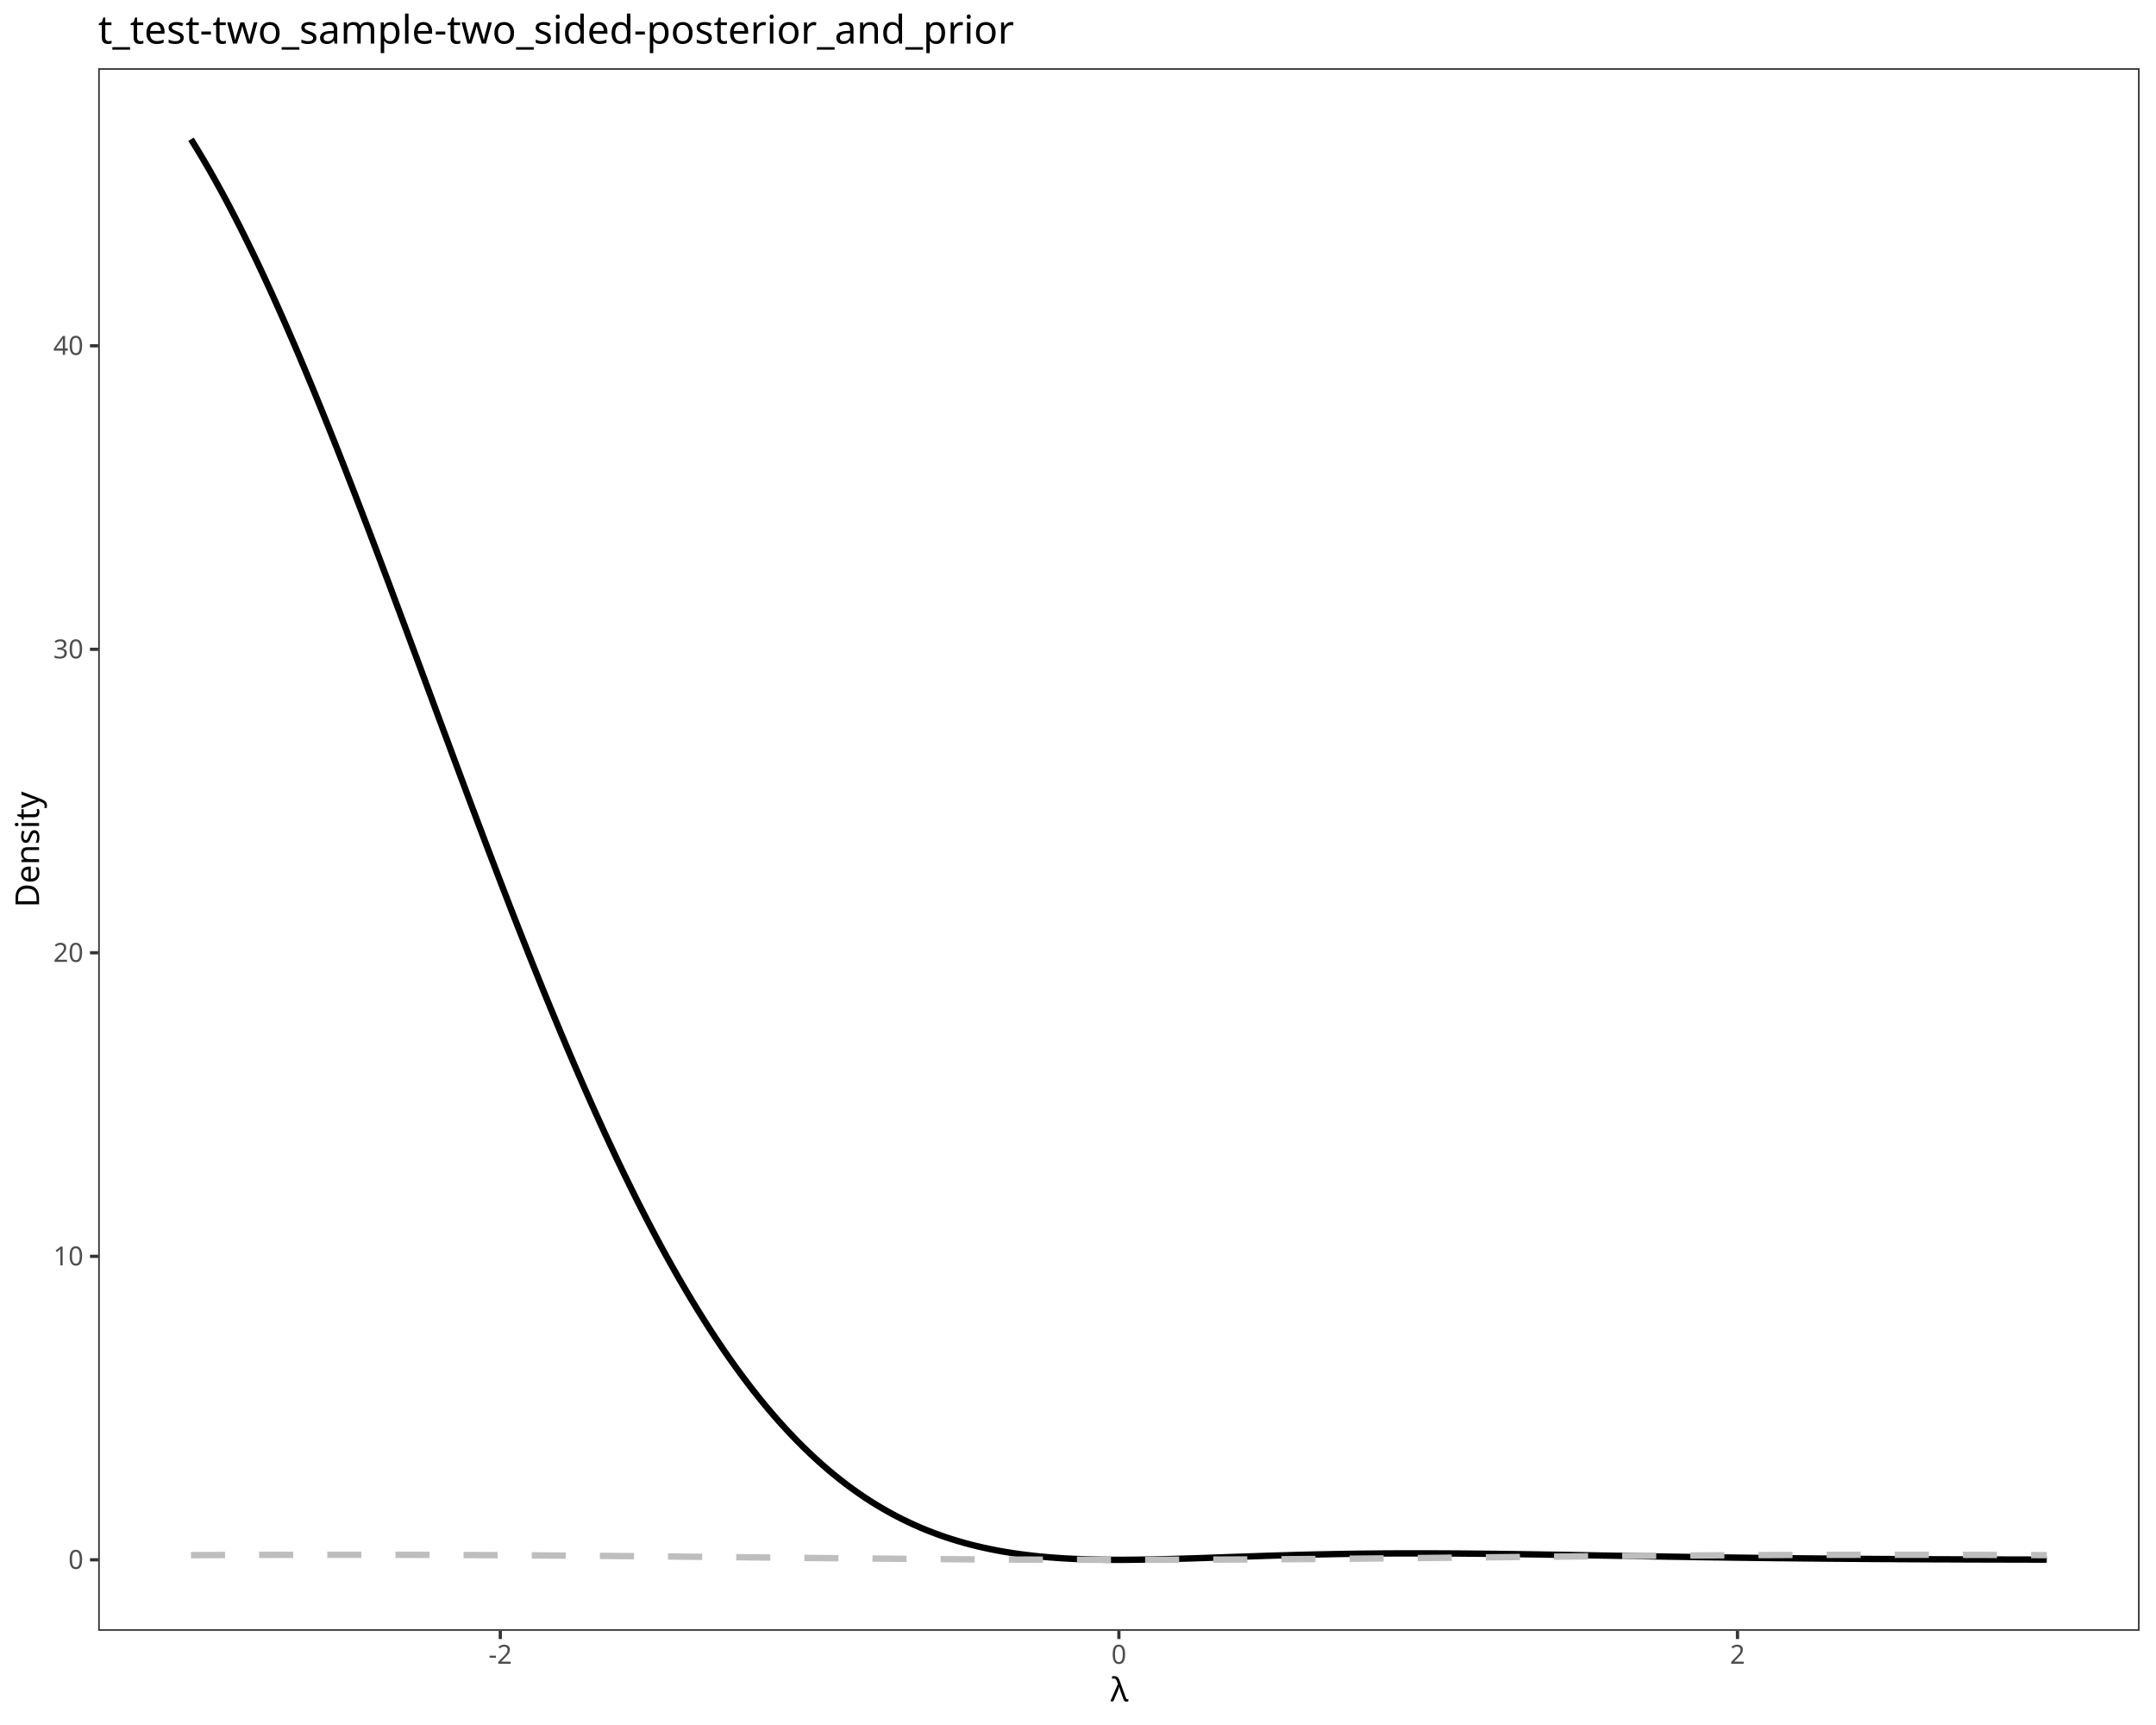
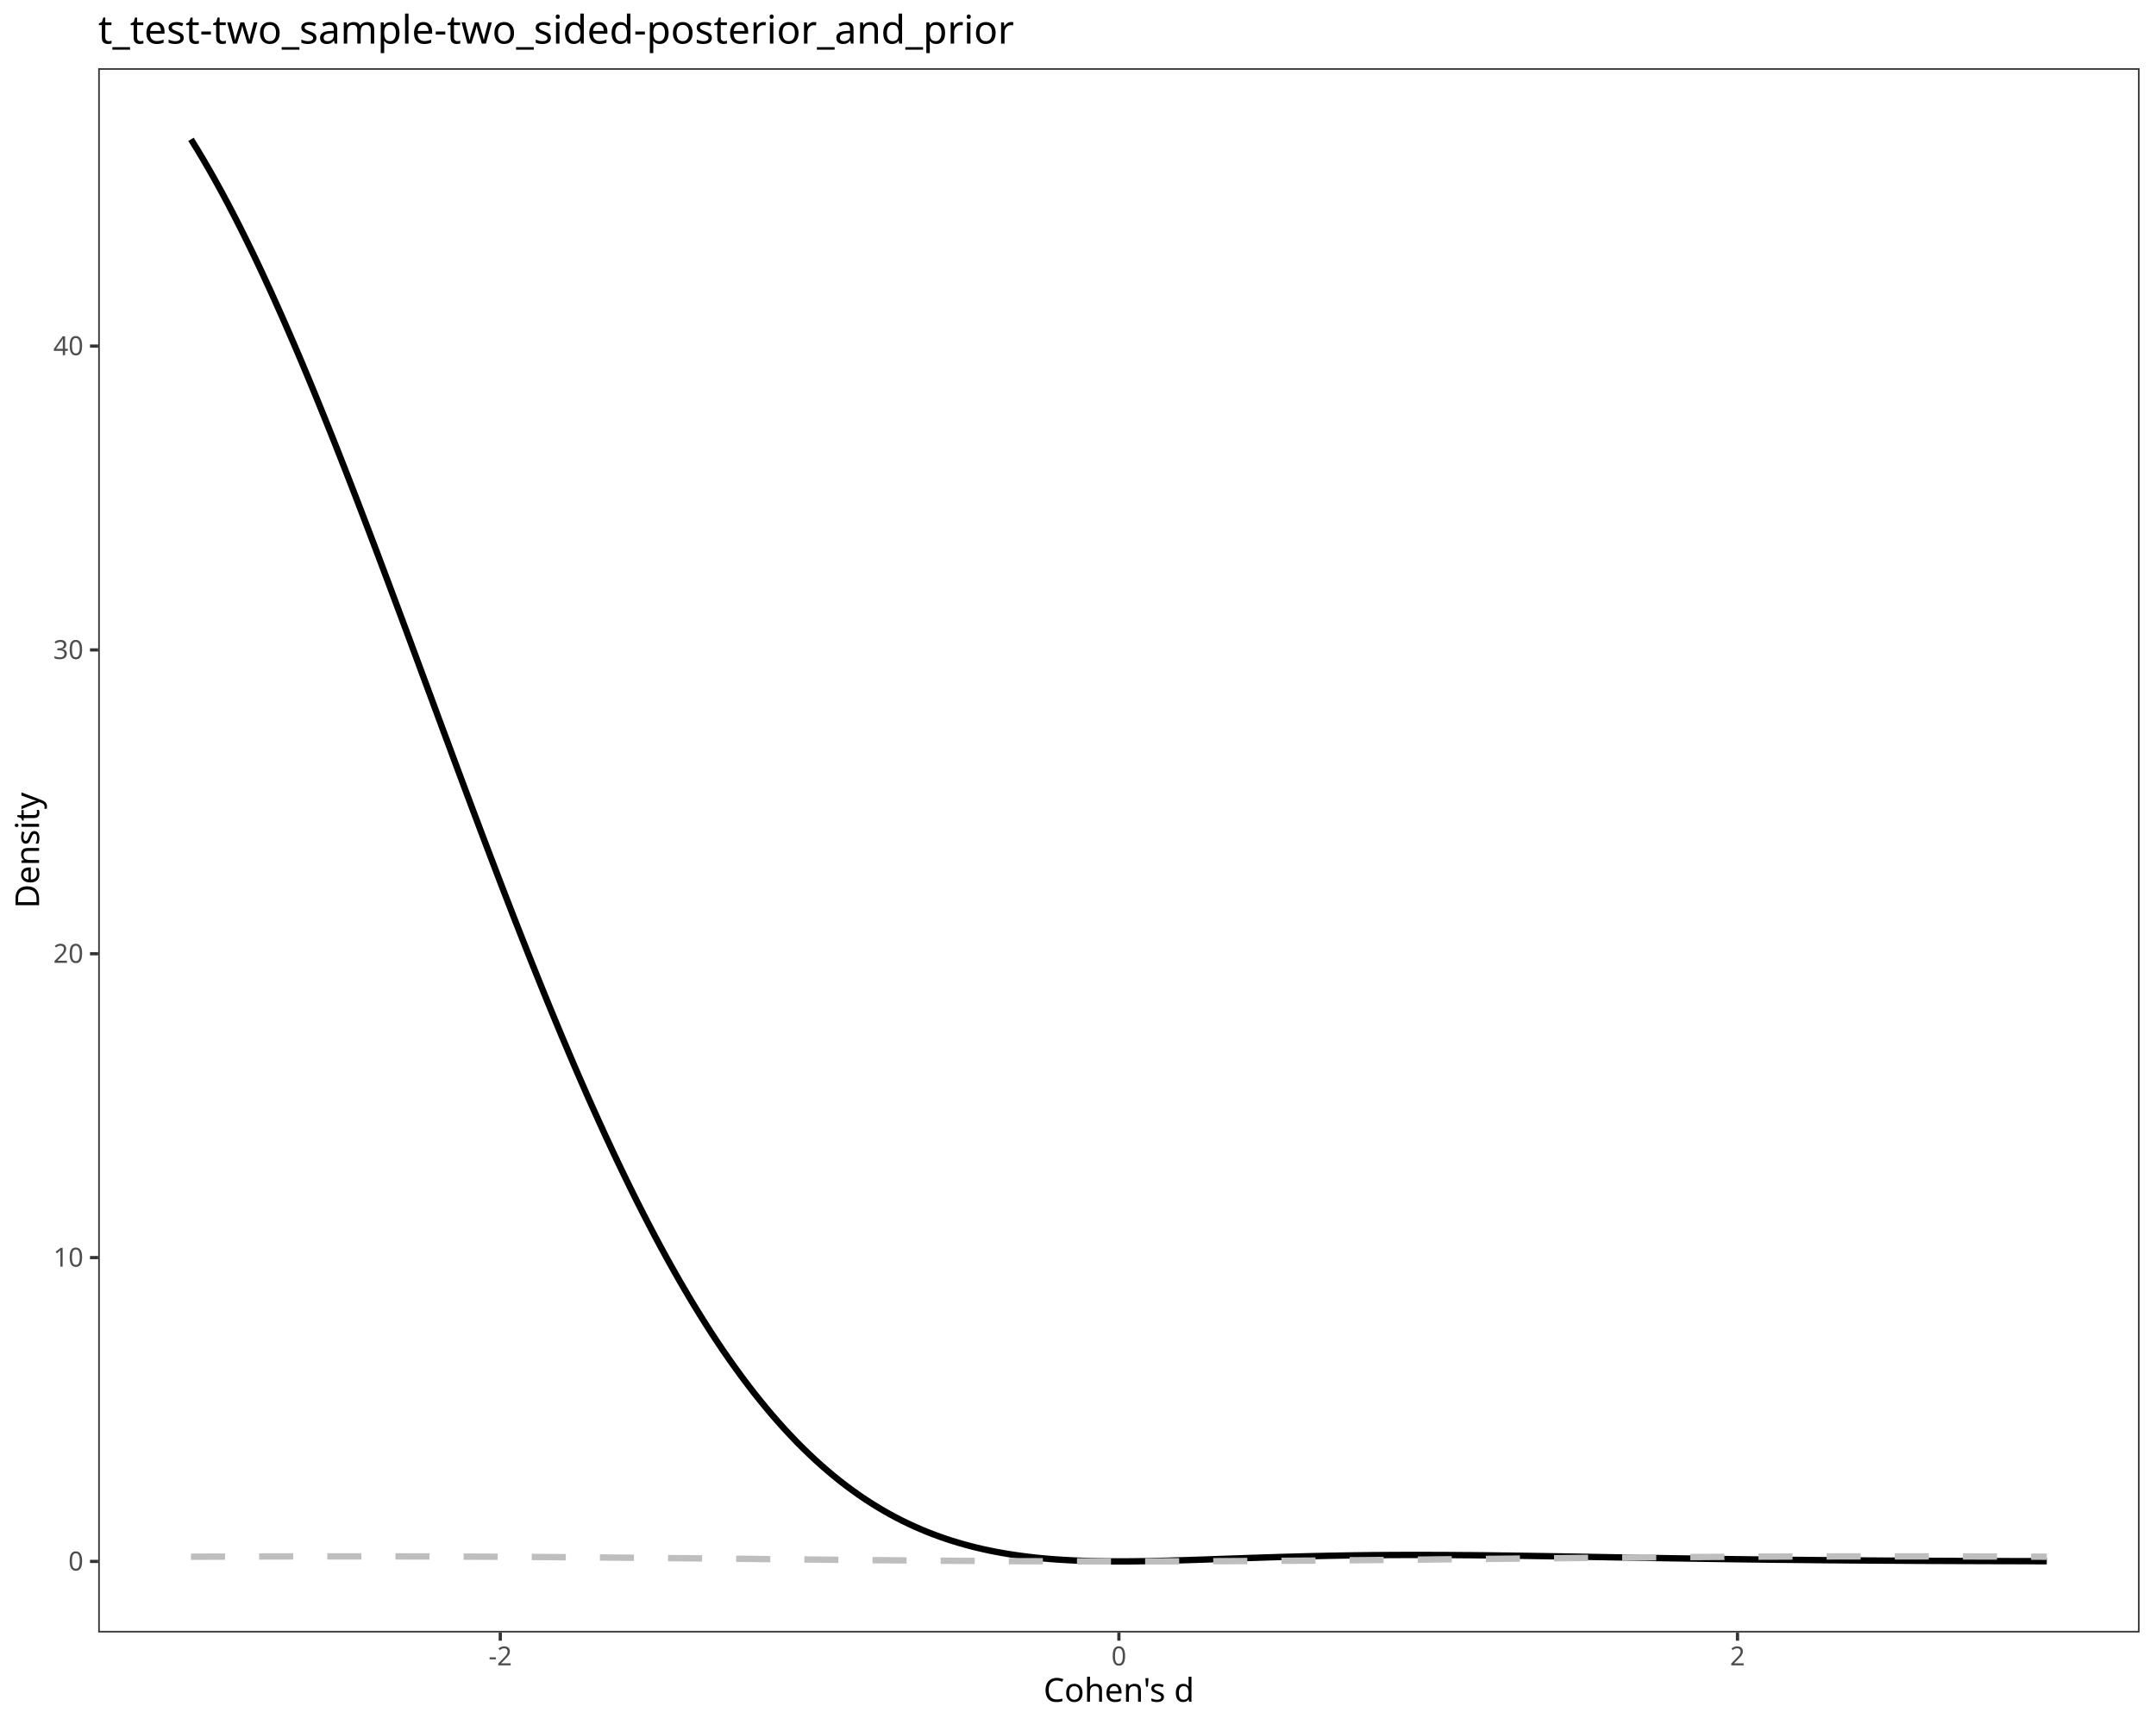
<svg xmlns="http://www.w3.org/2000/svg" class="svglite" data-engine-version="2.0" width="720.00pt" height="576.00pt" viewBox="0 0 720.00 576.00">
  <defs>
    <style type="text/css">
    .svglite line, .svglite polyline, .svglite polygon, .svglite path, .svglite rect, .svglite circle {
      fill: none;
      stroke: #000000;
      stroke-linecap: round;
      stroke-linejoin: round;
      stroke-miterlimit: 10.00;
    }
  </style>
  </defs>
  <rect width="100%" height="100%" style="stroke: none; fill: #FFFFFF;" />
  <defs>
    <clipPath id="cpMC4wMHw3MjAuMDB8MC4wMHw1NzYuMDA=">
      <rect x="0.00" y="0.00" width="720.00" height="576.00" />
    </clipPath>
  </defs>
  <g clip-path="url(#cpMC4wMHw3MjAuMDB8MC4wMHw1NzYuMDA=)">
    <rect x="0.00" y="0.00" width="720.00" height="576.00" style="stroke-width: 1.07; stroke: #FFFFFF; fill: #FFFFFF;" />
  </g>
  <defs>
-     <clipPath id="cpMzIuNzl8NzE0LjUyfDIyLjc4fDU0NC41Ng==">
-       <rect x="32.79" y="22.78" width="681.73" height="521.77" />
+     <clipPath id="cpMzIuNzl8NzE0LjUyfDIyLjc4fDU0NS4xMQ==">
+       <rect x="32.79" y="22.78" width="681.73" height="522.33" />
    </clipPath>
  </defs>
-   <g clip-path="url(#cpMzIuNzl8NzE0LjUyfDIyLjc4fDU0NC41Ng==)">
-     <rect x="32.79" y="22.78" width="681.73" height="521.77" style="stroke-width: 1.07; stroke: none; fill: #FFFFFF;" />
-     <polyline points="63.78,46.50 65.85,49.84 67.91,53.28 69.98,56.83 72.04,60.49 74.11,64.25 76.18,68.11 78.24,72.07 80.31,76.12 82.37,80.27 84.44,84.51 86.51,88.83 88.57,93.24 90.64,97.74 92.70,102.31 94.77,106.96 96.83,111.69 98.90,116.48 100.97,121.35 103.03,126.28 105.10,131.27 107.16,136.33 109.23,141.44 111.30,146.60 113.36,151.81 115.43,157.07 117.49,162.37 119.56,167.71 121.62,173.09 123.69,178.50 125.76,183.95 127.82,189.42 129.89,194.91 131.95,200.43 134.02,205.96 136.09,211.51 138.15,217.07 140.22,222.63 142.28,228.20 144.35,233.78 146.41,239.35 148.48,244.91 150.55,250.47 152.61,256.02 154.68,261.55 156.74,267.07 158.81,272.56 160.88,278.04 162.94,283.49 165.01,288.91 167.07,294.29 169.14,299.65 171.20,304.97 173.27,310.25 175.34,315.49 177.40,320.68 179.47,325.83 181.53,330.93 183.60,335.98 185.67,340.98 187.73,345.92 189.80,350.81 191.86,355.64 193.93,360.41 195.99,365.11 198.06,369.75 200.13,374.33 202.19,378.84 204.26,383.28 206.32,387.65 208.39,391.95 210.46,396.18 212.52,400.34 214.59,404.42 216.65,408.42 218.72,412.36 220.78,416.21 222.85,419.99 224.92,423.69 226.98,427.31 229.05,430.85 231.11,434.31 233.18,437.70 235.25,441.00 237.31,444.23 239.38,447.37 241.44,450.44 243.51,453.43 245.58,456.34 247.64,459.16 249.71,461.92 251.77,464.59 253.84,467.18 255.90,469.70 257.97,472.14 260.04,474.51 262.10,476.79 264.17,479.01 266.23,481.15 268.30,483.22 270.37,485.22 272.43,487.14 274.50,489.00 276.56,490.79 278.63,492.51 280.69,494.16 282.76,495.75 284.83,497.27 286.89,498.73 288.96,500.13 291.02,501.47 293.09,502.74 295.16,503.96 297.22,505.13 299.29,506.24 301.35,507.29 303.42,508.29 305.48,509.24 307.55,510.15 309.62,511.00 311.68,511.80 313.75,512.57 315.81,513.28 317.88,513.96 319.95,514.59 322.01,515.18 324.08,515.74 326.14,516.25 328.21,516.73 330.27,517.18 332.34,517.59 334.41,517.98 336.47,518.33 338.54,518.65 340.60,518.95 342.67,519.21 344.74,519.46 346.80,519.68 348.87,519.87 350.93,520.05 353.00,520.20 355.06,520.34 357.13,520.45 359.20,520.55 361.26,520.63 363.33,520.70 365.39,520.75 367.46,520.79 369.53,520.82 371.59,520.84 373.66,520.84 375.72,520.84 377.79,520.82 379.85,520.80 381.92,520.77 383.99,520.73 386.05,520.69 388.12,520.64 390.18,520.59 392.25,520.54 394.32,520.47 396.38,520.41 398.45,520.35 400.51,520.28 402.58,520.21 404.64,520.14 406.71,520.06 408.78,519.99 410.84,519.92 412.91,519.85 414.97,519.78 417.04,519.71 419.11,519.64 421.17,519.57 423.24,519.50 425.30,519.44 427.37,519.38 429.43,519.32 431.50,519.26 433.57,519.20 435.63,519.15 437.70,519.10 439.76,519.05 441.83,519.01 443.90,518.97 445.96,518.93 448.03,518.89 450.09,518.86 452.16,518.83 454.22,518.80 456.29,518.78 458.36,518.76 460.42,518.74 462.49,518.72 464.55,518.71 466.62,518.70 468.69,518.70 470.75,518.69 472.82,518.69 474.88,518.69 476.95,518.69 479.01,518.70 481.08,518.71 483.15,518.72 485.21,518.73 487.28,518.74 489.34,518.76 491.41,518.78 493.48,518.80 495.54,518.82 497.61,518.84 499.67,518.86 501.74,518.89 503.80,518.92 505.87,518.94 507.94,518.97 510.00,519.00 512.07,519.03 514.13,519.06 516.20,519.10 518.27,519.13 520.33,519.16 522.40,519.20 524.46,519.23 526.53,519.27 528.60,519.30 530.66,519.34 532.73,519.37 534.79,519.41 536.86,519.44 538.92,519.48 540.99,519.51 543.06,519.55 545.12,519.58 547.19,519.62 549.25,519.65 551.32,519.69 553.39,519.72 555.45,519.75 557.52,519.79 559.58,519.82 561.65,519.85 563.71,519.88 565.78,519.92 567.85,519.95 569.91,519.98 571.98,520.01 574.04,520.03 576.11,520.06 578.18,520.09 580.24,520.12 582.31,520.14 584.37,520.17 586.44,520.20 588.50,520.22 590.57,520.24 592.64,520.27 594.70,520.29 596.77,520.31 598.83,520.33 600.90,520.35 602.97,520.37 605.03,520.39 607.10,520.41 609.16,520.43 611.23,520.45 613.29,520.46 615.36,520.48 617.43,520.50 619.49,520.51 621.56,520.53 623.62,520.54 625.69,520.56 627.76,520.57 629.82,520.58 631.89,520.59 633.95,520.61 636.02,520.62 638.08,520.63 640.15,520.64 642.22,520.65 644.28,520.66 646.35,520.67 648.41,520.68 650.48,520.68 652.55,520.69 654.61,520.70 656.68,520.71 658.74,520.71 660.81,520.72 662.87,520.73 664.94,520.73 667.01,520.74 669.07,520.74 671.14,520.75 673.20,520.75 675.27,520.76 677.34,520.76 679.40,520.77 681.47,520.77 683.53,520.78 " style="stroke-width: 2.13; stroke-linecap: butt;" />
-     <polyline points="63.78,519.28 65.85,519.27 67.91,519.26 69.98,519.25 72.04,519.25 74.11,519.24 76.18,519.23 78.24,519.22 80.31,519.22 82.37,519.21 84.44,519.20 86.51,519.20 88.57,519.19 90.64,519.19 92.70,519.18 94.77,519.18 96.83,519.18 98.90,519.17 100.97,519.17 103.03,519.17 105.10,519.16 107.16,519.16 109.23,519.16 111.30,519.16 113.36,519.16 115.43,519.16 117.49,519.16 119.56,519.16 121.62,519.16 123.69,519.16 125.76,519.16 127.82,519.17 129.89,519.17 131.95,519.17 134.02,519.18 136.09,519.18 138.15,519.18 140.22,519.19 142.28,519.20 144.35,519.20 146.41,519.21 148.48,519.22 150.55,519.22 152.61,519.23 154.68,519.24 156.74,519.25 158.81,519.26 160.88,519.27 162.94,519.28 165.01,519.29 167.07,519.30 169.14,519.31 171.20,519.32 173.27,519.33 175.34,519.35 177.40,519.36 179.47,519.37 181.53,519.39 183.60,519.40 185.67,519.41 187.73,519.43 189.80,519.44 191.86,519.46 193.93,519.48 195.99,519.49 198.06,519.51 200.13,519.53 202.19,519.54 204.26,519.56 206.32,519.58 208.39,519.60 210.46,519.62 212.52,519.63 214.59,519.65 216.65,519.67 218.72,519.69 220.78,519.71 222.85,519.73 224.92,519.75 226.98,519.77 229.05,519.79 231.11,519.81 233.18,519.83 235.25,519.86 237.31,519.88 239.38,519.90 241.44,519.92 243.51,519.94 245.58,519.96 247.64,519.98 249.71,520.00 251.77,520.03 253.84,520.05 255.90,520.07 257.97,520.09 260.04,520.11 262.10,520.13 264.17,520.15 266.23,520.18 268.30,520.20 270.37,520.22 272.43,520.24 274.50,520.26 276.56,520.28 278.63,520.30 280.69,520.32 282.76,520.34 284.83,520.36 286.89,520.38 288.96,520.40 291.02,520.42 293.09,520.44 295.16,520.46 297.22,520.47 299.29,520.49 301.35,520.51 303.42,520.53 305.48,520.54 307.55,520.56 309.62,520.58 311.68,520.59 313.75,520.61 315.81,520.62 317.88,520.64 319.95,520.65 322.01,520.67 324.08,520.68 326.14,520.69 328.21,520.70 330.27,520.72 332.34,520.73 334.41,520.74 336.47,520.75 338.54,520.76 340.60,520.77 342.67,520.78 344.74,520.78 346.80,520.79 348.87,520.80 350.93,520.81 353.00,520.81 355.06,520.82 357.13,520.82 359.20,520.83 361.26,520.83 363.33,520.83 365.39,520.84 367.46,520.84 369.53,520.84 371.59,520.84 373.66,520.84 375.72,520.84 377.79,520.84 379.85,520.84 381.92,520.84 383.99,520.83 386.05,520.83 388.12,520.83 390.18,520.82 392.25,520.82 394.32,520.81 396.38,520.81 398.45,520.80 400.51,520.79 402.58,520.78 404.64,520.78 406.71,520.77 408.78,520.76 410.84,520.75 412.91,520.74 414.97,520.73 417.04,520.72 419.11,520.70 421.17,520.69 423.24,520.68 425.30,520.67 427.37,520.65 429.43,520.64 431.50,520.62 433.57,520.61 435.63,520.59 437.70,520.58 439.76,520.56 441.83,520.54 443.90,520.53 445.96,520.51 448.03,520.49 450.09,520.47 452.16,520.46 454.22,520.44 456.29,520.42 458.36,520.40 460.42,520.38 462.49,520.36 464.55,520.34 466.62,520.32 468.69,520.30 470.75,520.28 472.82,520.26 474.88,520.24 476.95,520.22 479.01,520.20 481.08,520.18 483.15,520.15 485.21,520.13 487.28,520.11 489.34,520.09 491.41,520.07 493.48,520.05 495.54,520.03 497.61,520.00 499.67,519.98 501.74,519.96 503.80,519.94 505.87,519.92 507.94,519.90 510.00,519.88 512.07,519.86 514.13,519.83 516.20,519.81 518.27,519.79 520.33,519.77 522.40,519.75 524.46,519.73 526.53,519.71 528.60,519.69 530.66,519.67 532.73,519.65 534.79,519.63 536.86,519.62 538.92,519.60 540.99,519.58 543.06,519.56 545.12,519.54 547.19,519.53 549.25,519.51 551.32,519.49 553.39,519.48 555.45,519.46 557.52,519.44 559.58,519.43 561.65,519.41 563.71,519.40 565.78,519.39 567.85,519.37 569.91,519.36 571.98,519.35 574.04,519.33 576.11,519.32 578.18,519.31 580.24,519.30 582.31,519.29 584.37,519.28 586.44,519.27 588.50,519.26 590.57,519.25 592.64,519.24 594.70,519.23 596.77,519.22 598.83,519.22 600.90,519.21 602.97,519.20 605.03,519.20 607.10,519.19 609.16,519.18 611.23,519.18 613.29,519.18 615.36,519.17 617.43,519.17 619.49,519.17 621.56,519.16 623.62,519.16 625.69,519.16 627.76,519.16 629.82,519.16 631.89,519.16 633.95,519.16 636.02,519.16 638.08,519.16 640.15,519.16 642.22,519.16 644.28,519.17 646.35,519.17 648.41,519.17 650.48,519.18 652.55,519.18 654.61,519.18 656.68,519.19 658.74,519.19 660.81,519.20 662.87,519.20 664.94,519.21 667.01,519.22 669.07,519.22 671.14,519.23 673.20,519.24 675.27,519.25 677.34,519.25 679.40,519.26 681.47,519.27 683.53,519.28 " style="stroke-width: 2.13; stroke: #BEBEBE; stroke-dasharray: 11.38,11.38; stroke-linecap: butt;" />
-     <rect x="32.79" y="22.78" width="681.73" height="521.77" style="stroke-width: 1.07; stroke: #333333;" />
+   <g clip-path="url(#cpMzIuNzl8NzE0LjUyfDIyLjc4fDU0NS4xMQ==)">
+     <rect x="32.79" y="22.78" width="681.73" height="522.33" style="stroke-width: 1.07; stroke: none; fill: #FFFFFF;" />
+     <polyline points="63.78,46.53 65.85,49.87 67.91,53.31 69.98,56.87 72.04,60.53 74.11,64.30 76.18,68.16 78.24,72.12 80.31,76.18 82.37,80.33 84.44,84.57 86.51,88.90 88.57,93.32 90.64,97.82 92.70,102.40 94.77,107.05 96.83,111.78 98.90,116.58 100.97,121.45 103.03,126.39 105.10,131.39 107.16,136.45 109.23,141.56 111.30,146.73 113.36,151.95 115.43,157.21 117.49,162.52 119.56,167.87 121.62,173.25 123.69,178.67 125.76,184.12 127.82,189.60 129.89,195.10 131.95,200.62 134.02,206.16 136.09,211.71 138.15,217.27 140.22,222.85 142.28,228.42 144.35,234.00 146.41,239.58 148.48,245.15 150.55,250.71 152.61,256.27 154.68,261.81 156.74,267.33 158.81,272.83 160.88,278.31 162.94,283.76 165.01,289.19 167.07,294.58 169.14,299.94 171.20,305.27 173.27,310.55 175.34,315.80 177.40,321.00 179.47,326.15 181.53,331.26 183.60,336.32 185.67,341.32 187.73,346.27 189.80,351.16 191.86,355.99 193.93,360.76 195.99,365.47 198.06,370.12 200.13,374.70 202.19,379.22 204.26,383.66 206.32,388.04 208.39,392.34 210.46,396.58 212.52,400.74 214.59,404.82 216.65,408.83 218.72,412.77 220.78,416.63 222.85,420.41 224.92,424.11 226.98,427.74 229.05,431.28 231.11,434.75 233.18,438.14 235.25,441.45 237.31,444.68 239.38,447.83 241.44,450.90 243.51,453.89 245.58,456.80 247.64,459.63 249.71,462.38 251.77,465.06 253.84,467.65 255.90,470.17 257.97,472.62 260.04,474.99 262.10,477.28 264.17,479.49 266.23,481.64 268.30,483.71 270.37,485.71 272.43,487.64 274.50,489.50 276.56,491.28 278.63,493.01 280.69,494.66 282.76,496.25 284.83,497.77 286.89,499.24 288.96,500.64 291.02,501.97 293.09,503.25 295.16,504.48 297.22,505.64 299.29,506.75 301.35,507.81 303.42,508.81 305.48,509.76 307.55,510.66 309.62,511.52 311.68,512.32 313.75,513.09 315.81,513.80 317.88,514.48 319.95,515.11 322.01,515.70 324.08,516.26 326.14,516.78 328.21,517.26 330.27,517.71 332.34,518.12 334.41,518.50 336.47,518.86 338.54,519.18 340.60,519.47 342.67,519.74 344.74,519.99 346.80,520.21 348.87,520.40 350.93,520.58 353.00,520.73 355.06,520.86 357.13,520.98 359.20,521.08 361.26,521.16 363.33,521.23 365.39,521.28 367.46,521.32 369.53,521.35 371.59,521.37 373.66,521.37 375.72,521.37 377.79,521.35 379.85,521.33 381.92,521.30 383.99,521.26 386.05,521.22 388.12,521.17 390.18,521.12 392.25,521.06 394.32,521.00 396.38,520.94 398.45,520.87 400.51,520.81 402.58,520.74 404.64,520.66 406.71,520.59 408.78,520.52 410.84,520.45 412.91,520.38 414.97,520.31 417.04,520.23 419.11,520.17 421.17,520.10 423.24,520.03 425.30,519.97 427.37,519.90 429.43,519.84 431.50,519.79 433.57,519.73 435.63,519.68 437.70,519.63 439.76,519.58 441.83,519.54 443.90,519.49 445.96,519.46 448.03,519.42 450.09,519.39 452.16,519.36 454.22,519.33 456.29,519.31 458.36,519.28 460.42,519.27 462.49,519.25 464.55,519.24 466.62,519.23 468.69,519.22 470.75,519.22 472.82,519.22 474.88,519.22 476.95,519.22 479.01,519.23 481.08,519.23 483.15,519.24 485.21,519.26 487.28,519.27 489.34,519.29 491.41,519.30 493.48,519.32 495.54,519.34 497.61,519.37 499.67,519.39 501.74,519.42 503.80,519.44 505.87,519.47 507.94,519.50 510.00,519.53 512.07,519.56 514.13,519.59 516.20,519.62 518.27,519.66 520.33,519.69 522.40,519.72 524.46,519.76 526.53,519.79 528.60,519.83 530.66,519.86 532.73,519.90 534.79,519.93 536.86,519.97 538.92,520.01 540.99,520.04 543.06,520.08 545.12,520.11 547.19,520.15 549.25,520.18 551.32,520.22 553.39,520.25 555.45,520.28 557.52,520.32 559.58,520.35 561.65,520.38 563.71,520.41 565.78,520.44 567.85,520.47 569.91,520.50 571.98,520.53 574.04,520.56 576.11,520.59 578.18,520.62 580.24,520.65 582.31,520.67 584.37,520.70 586.44,520.72 588.50,520.75 590.57,520.77 592.64,520.80 594.70,520.82 596.77,520.84 598.83,520.86 600.90,520.88 602.97,520.90 605.03,520.92 607.10,520.94 609.16,520.96 611.23,520.98 613.29,520.99 615.36,521.01 617.43,521.03 619.49,521.04 621.56,521.06 623.62,521.07 625.69,521.08 627.76,521.10 629.82,521.11 631.89,521.12 633.95,521.13 636.02,521.15 638.08,521.16 640.15,521.17 642.22,521.18 644.28,521.19 646.35,521.20 648.41,521.20 650.48,521.21 652.55,521.22 654.61,521.23 656.68,521.24 658.74,521.24 660.81,521.25 662.87,521.26 664.94,521.26 667.01,521.27 669.07,521.27 671.14,521.28 673.20,521.28 675.27,521.29 677.34,521.29 679.40,521.30 681.47,521.30 683.53,521.31 " style="stroke-width: 2.13; stroke-linecap: butt;" />
+     <polyline points="63.78,519.81 65.85,519.80 67.91,519.79 69.98,519.78 72.04,519.77 74.11,519.77 76.18,519.76 78.24,519.75 80.31,519.74 82.37,519.74 84.44,519.73 86.51,519.73 88.57,519.72 90.64,519.72 92.70,519.71 94.77,519.71 96.83,519.70 98.90,519.70 100.97,519.70 103.03,519.69 105.10,519.69 107.16,519.69 109.23,519.69 111.30,519.69 113.36,519.69 115.43,519.69 117.49,519.69 119.56,519.69 121.62,519.69 123.69,519.69 125.76,519.69 127.82,519.69 129.89,519.70 131.95,519.70 134.02,519.70 136.09,519.71 138.15,519.71 140.22,519.72 142.28,519.72 144.35,519.73 146.41,519.74 148.48,519.74 150.55,519.75 152.61,519.76 154.68,519.77 156.74,519.77 158.81,519.78 160.88,519.79 162.94,519.80 165.01,519.81 167.07,519.82 169.14,519.84 171.20,519.85 173.27,519.86 175.34,519.87 177.40,519.89 179.47,519.90 181.53,519.91 183.60,519.93 185.67,519.94 187.73,519.96 189.80,519.97 191.86,519.99 193.93,520.00 195.99,520.02 198.06,520.04 200.13,520.05 202.19,520.07 204.26,520.09 206.32,520.11 208.39,520.13 210.46,520.14 212.52,520.16 214.59,520.18 216.65,520.20 218.72,520.22 220.78,520.24 222.85,520.26 224.92,520.28 226.98,520.30 229.05,520.32 231.11,520.34 233.18,520.36 235.25,520.38 237.31,520.40 239.38,520.43 241.44,520.45 243.51,520.47 245.58,520.49 247.64,520.51 249.71,520.53 251.77,520.55 253.84,520.58 255.90,520.60 257.97,520.62 260.04,520.64 262.10,520.66 264.17,520.68 266.23,520.70 268.30,520.72 270.37,520.75 272.43,520.77 274.50,520.79 276.56,520.81 278.63,520.83 280.69,520.85 282.76,520.87 284.83,520.89 286.89,520.91 288.96,520.93 291.02,520.95 293.09,520.97 295.16,520.98 297.22,521.00 299.29,521.02 301.35,521.04 303.42,521.06 305.48,521.07 307.55,521.09 309.62,521.11 311.68,521.12 313.75,521.14 315.81,521.15 317.88,521.17 319.95,521.18 322.01,521.19 324.08,521.21 326.14,521.22 328.21,521.23 330.27,521.24 332.34,521.26 334.41,521.27 336.47,521.28 338.54,521.29 340.60,521.30 342.67,521.31 344.74,521.31 346.80,521.32 348.87,521.33 350.93,521.34 353.00,521.34 355.06,521.35 357.13,521.35 359.20,521.36 361.26,521.36 363.33,521.36 365.39,521.37 367.46,521.37 369.53,521.37 371.59,521.37 373.66,521.37 375.72,521.37 377.79,521.37 379.85,521.37 381.92,521.37 383.99,521.36 386.05,521.36 388.12,521.36 390.18,521.35 392.25,521.35 394.32,521.34 396.38,521.34 398.45,521.33 400.51,521.32 402.58,521.31 404.64,521.31 406.71,521.30 408.78,521.29 410.84,521.28 412.91,521.27 414.97,521.26 417.04,521.24 419.11,521.23 421.17,521.22 423.24,521.21 425.30,521.19 427.37,521.18 429.43,521.17 431.50,521.15 433.57,521.14 435.63,521.12 437.70,521.11 439.76,521.09 441.83,521.07 443.90,521.06 445.96,521.04 448.03,521.02 450.09,521.00 452.16,520.98 454.22,520.97 456.29,520.95 458.36,520.93 460.42,520.91 462.49,520.89 464.55,520.87 466.62,520.85 468.69,520.83 470.75,520.81 472.82,520.79 474.88,520.77 476.95,520.75 479.01,520.72 481.08,520.70 483.15,520.68 485.21,520.66 487.28,520.64 489.34,520.62 491.41,520.60 493.48,520.58 495.54,520.55 497.61,520.53 499.67,520.51 501.74,520.49 503.80,520.47 505.87,520.45 507.94,520.43 510.00,520.40 512.07,520.38 514.13,520.36 516.20,520.34 518.27,520.32 520.33,520.30 522.40,520.28 524.46,520.26 526.53,520.24 528.60,520.22 530.66,520.20 532.73,520.18 534.79,520.16 536.86,520.14 538.92,520.13 540.99,520.11 543.06,520.09 545.12,520.07 547.19,520.05 549.25,520.04 551.32,520.02 553.39,520.00 555.45,519.99 557.52,519.97 559.58,519.96 561.65,519.94 563.71,519.93 565.78,519.91 567.85,519.90 569.91,519.89 571.98,519.87 574.04,519.86 576.11,519.85 578.18,519.84 580.24,519.82 582.31,519.81 584.37,519.80 586.44,519.79 588.50,519.78 590.57,519.77 592.64,519.77 594.70,519.76 596.77,519.75 598.83,519.74 600.90,519.74 602.97,519.73 605.03,519.72 607.10,519.72 609.16,519.71 611.23,519.71 613.29,519.70 615.36,519.70 617.43,519.70 619.49,519.69 621.56,519.69 623.62,519.69 625.69,519.69 627.76,519.69 629.82,519.69 631.89,519.69 633.95,519.69 636.02,519.69 638.08,519.69 640.15,519.69 642.22,519.69 644.28,519.69 646.35,519.70 648.41,519.70 650.48,519.70 652.55,519.71 654.61,519.71 656.68,519.72 658.74,519.72 660.81,519.73 662.87,519.73 664.94,519.74 667.01,519.74 669.07,519.75 671.14,519.76 673.20,519.77 675.27,519.77 677.34,519.78 679.40,519.79 681.47,519.80 683.53,519.81 " style="stroke-width: 2.13; stroke: #BEBEBE; stroke-dasharray: 11.38,11.38; stroke-linecap: butt;" />
+     <rect x="32.79" y="22.78" width="681.73" height="522.33" style="stroke-width: 1.07; stroke: #333333;" />
  </g>
  <g clip-path="url(#cpMC4wMHw3MjAuMDB8MC4wMHw1NzYuMDA=)">
-     <text x="27.86" y="523.87" text-anchor="end" style="font-size: 8.80px; fill: #4D4D4D; font-family: sans;" textLength="4.89px" lengthAdjust="spacingAndGlyphs">0</text>
-     <text x="27.86" y="422.53" text-anchor="end" style="font-size: 8.80px; fill: #4D4D4D; font-family: sans;" textLength="9.79px" lengthAdjust="spacingAndGlyphs">10</text>
-     <text x="27.86" y="321.18" text-anchor="end" style="font-size: 8.80px; fill: #4D4D4D; font-family: sans;" textLength="9.79px" lengthAdjust="spacingAndGlyphs">20</text>
-     <text x="27.86" y="219.84" text-anchor="end" style="font-size: 8.80px; fill: #4D4D4D; font-family: sans;" textLength="9.79px" lengthAdjust="spacingAndGlyphs">30</text>
-     <text x="27.86" y="118.50" text-anchor="end" style="font-size: 8.80px; fill: #4D4D4D; font-family: sans;" textLength="9.79px" lengthAdjust="spacingAndGlyphs">40</text>
-     <polyline points="30.05,520.84 32.79,520.84 " style="stroke-width: 1.07; stroke: #333333; stroke-linecap: butt;" />
-     <polyline points="30.05,419.50 32.79,419.50 " style="stroke-width: 1.07; stroke: #333333; stroke-linecap: butt;" />
-     <polyline points="30.05,318.15 32.79,318.15 " style="stroke-width: 1.07; stroke: #333333; stroke-linecap: butt;" />
-     <polyline points="30.05,216.81 32.79,216.81 " style="stroke-width: 1.07; stroke: #333333; stroke-linecap: butt;" />
-     <polyline points="30.05,115.47 32.79,115.47 " style="stroke-width: 1.07; stroke: #333333; stroke-linecap: butt;" />
-     <polyline points="167.07,547.30 167.07,544.56 " style="stroke-width: 1.07; stroke: #333333; stroke-linecap: butt;" />
-     <polyline points="373.66,547.30 373.66,544.56 " style="stroke-width: 1.07; stroke: #333333; stroke-linecap: butt;" />
-     <polyline points="580.24,547.30 580.24,544.56 " style="stroke-width: 1.07; stroke: #333333; stroke-linecap: butt;" />
-     <text x="167.07" y="555.55" text-anchor="middle" style="font-size: 8.80px; fill: #4D4D4D; font-family: sans;" textLength="7.82px" lengthAdjust="spacingAndGlyphs">-2</text>
-     <text x="373.66" y="555.55" text-anchor="middle" style="font-size: 8.80px; fill: #4D4D4D; font-family: sans;" textLength="4.89px" lengthAdjust="spacingAndGlyphs">0</text>
-     <text x="580.24" y="555.55" text-anchor="middle" style="font-size: 8.80px; fill: #4D4D4D; font-family: sans;" textLength="4.89px" lengthAdjust="spacingAndGlyphs">2</text>
-     <text x="370.86" y="568.10" style="font-size: 11.00px; font-family: sans;" textLength="5.60px" lengthAdjust="spacingAndGlyphs">λ</text>
-     <text transform="translate(13.05,283.67) rotate(-90)" text-anchor="middle" style="font-size: 11.00px; font-family: sans;" textLength="36.69px" lengthAdjust="spacingAndGlyphs">Density</text>
+     <text x="27.86" y="524.40" text-anchor="end" style="font-size: 8.80px; fill: #4D4D4D; font-family: sans;" textLength="4.89px" lengthAdjust="spacingAndGlyphs">0</text>
+     <text x="27.86" y="422.95" text-anchor="end" style="font-size: 8.80px; fill: #4D4D4D; font-family: sans;" textLength="9.79px" lengthAdjust="spacingAndGlyphs">10</text>
+     <text x="27.86" y="321.50" text-anchor="end" style="font-size: 8.80px; fill: #4D4D4D; font-family: sans;" textLength="9.79px" lengthAdjust="spacingAndGlyphs">20</text>
+     <text x="27.86" y="220.05" text-anchor="end" style="font-size: 8.80px; fill: #4D4D4D; font-family: sans;" textLength="9.79px" lengthAdjust="spacingAndGlyphs">30</text>
+     <text x="27.86" y="118.59" text-anchor="end" style="font-size: 8.80px; fill: #4D4D4D; font-family: sans;" textLength="9.79px" lengthAdjust="spacingAndGlyphs">40</text>
+     <polyline points="30.05,521.37 32.79,521.37 " style="stroke-width: 1.07; stroke: #333333; stroke-linecap: butt;" />
+     <polyline points="30.05,419.92 32.79,419.92 " style="stroke-width: 1.07; stroke: #333333; stroke-linecap: butt;" />
+     <polyline points="30.05,318.47 32.79,318.47 " style="stroke-width: 1.07; stroke: #333333; stroke-linecap: butt;" />
+     <polyline points="30.05,217.02 32.79,217.02 " style="stroke-width: 1.07; stroke: #333333; stroke-linecap: butt;" />
+     <polyline points="30.05,115.57 32.79,115.57 " style="stroke-width: 1.07; stroke: #333333; stroke-linecap: butt;" />
+     <polyline points="167.07,547.85 167.07,545.11 " style="stroke-width: 1.07; stroke: #333333; stroke-linecap: butt;" />
+     <polyline points="373.66,547.85 373.66,545.11 " style="stroke-width: 1.07; stroke: #333333; stroke-linecap: butt;" />
+     <polyline points="580.24,547.85 580.24,545.11 " style="stroke-width: 1.07; stroke: #333333; stroke-linecap: butt;" />
+     <text x="167.07" y="556.10" text-anchor="middle" style="font-size: 8.80px; fill: #4D4D4D; font-family: sans;" textLength="7.82px" lengthAdjust="spacingAndGlyphs">-2</text>
+     <text x="373.66" y="556.10" text-anchor="middle" style="font-size: 8.80px; fill: #4D4D4D; font-family: sans;" textLength="4.89px" lengthAdjust="spacingAndGlyphs">0</text>
+     <text x="580.24" y="556.10" text-anchor="middle" style="font-size: 8.80px; fill: #4D4D4D; font-family: sans;" textLength="4.89px" lengthAdjust="spacingAndGlyphs">2</text>
+     <text x="373.66" y="568.24" text-anchor="middle" style="font-size: 11.00px; font-family: sans;" textLength="49.20px" lengthAdjust="spacingAndGlyphs">Cohen's d</text>
+     <text transform="translate(13.05,283.95) rotate(-90)" text-anchor="middle" style="font-size: 11.00px; font-family: sans;" textLength="36.69px" lengthAdjust="spacingAndGlyphs">Density</text>
    <text x="32.79" y="14.56" style="font-size: 13.20px; font-family: sans;" textLength="289.85px" lengthAdjust="spacingAndGlyphs">t_test-two_sample-two_sided-posterior_and_prior</text>
  </g>
</svg>
